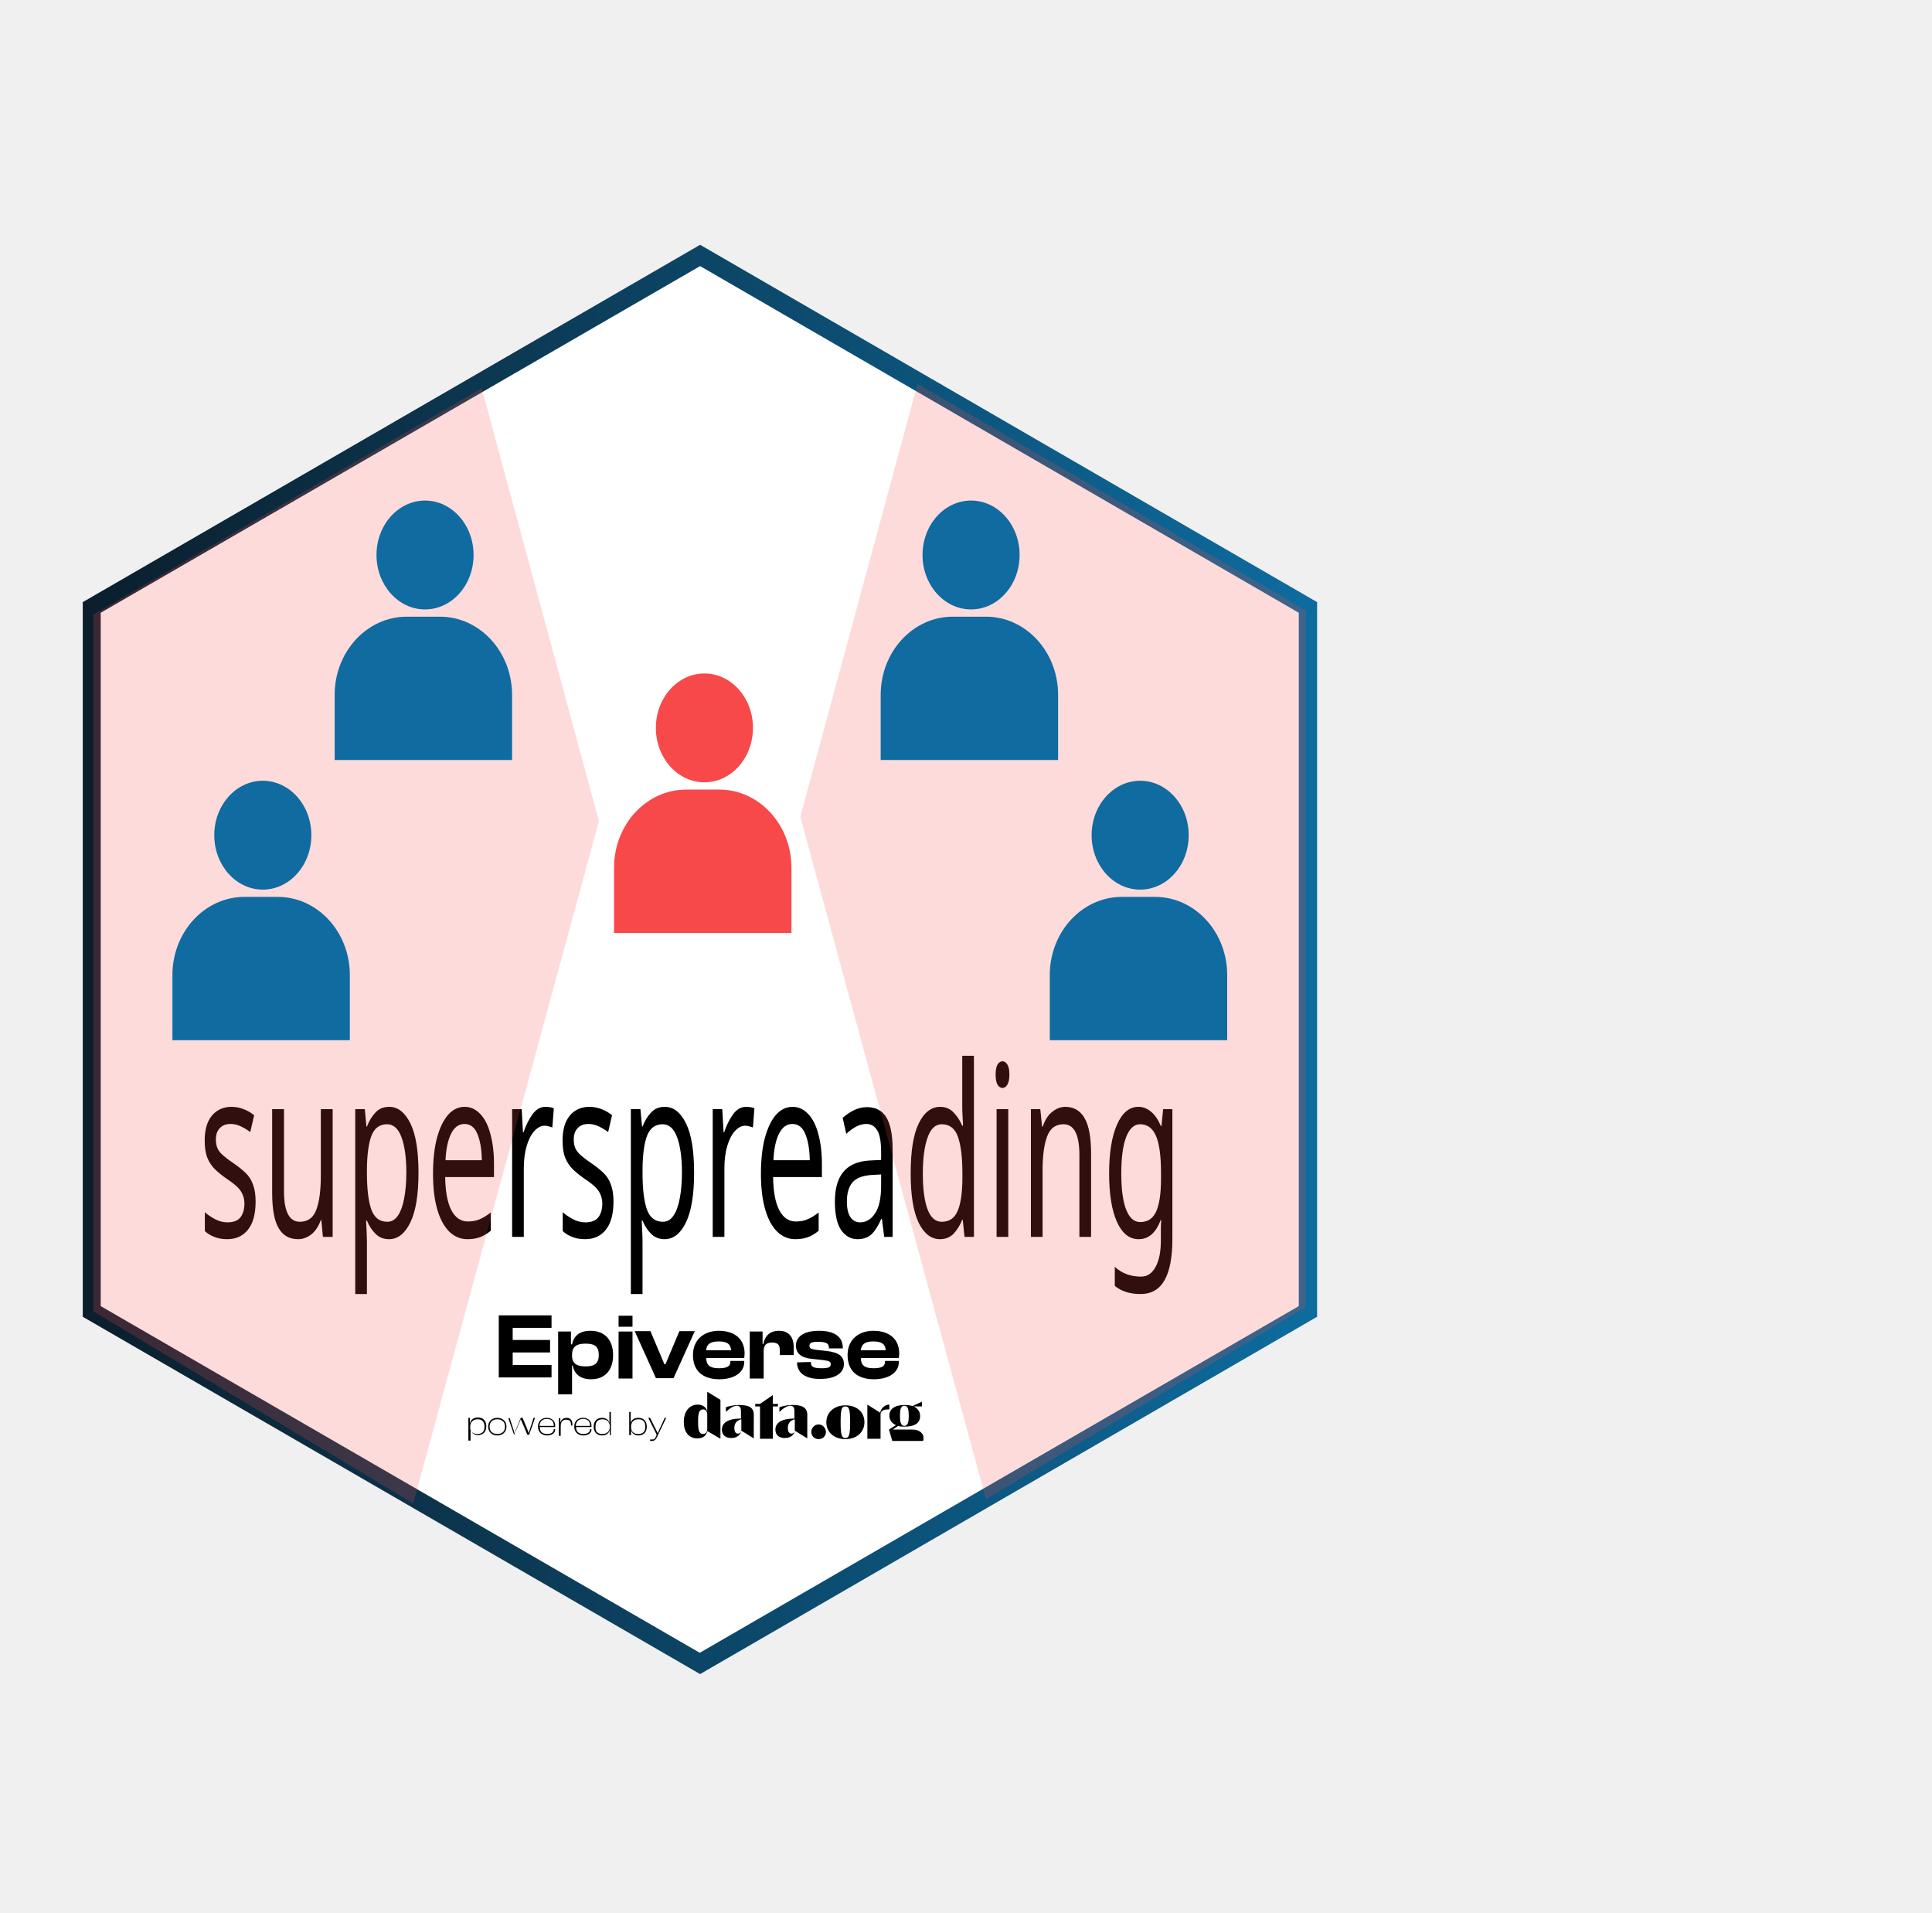
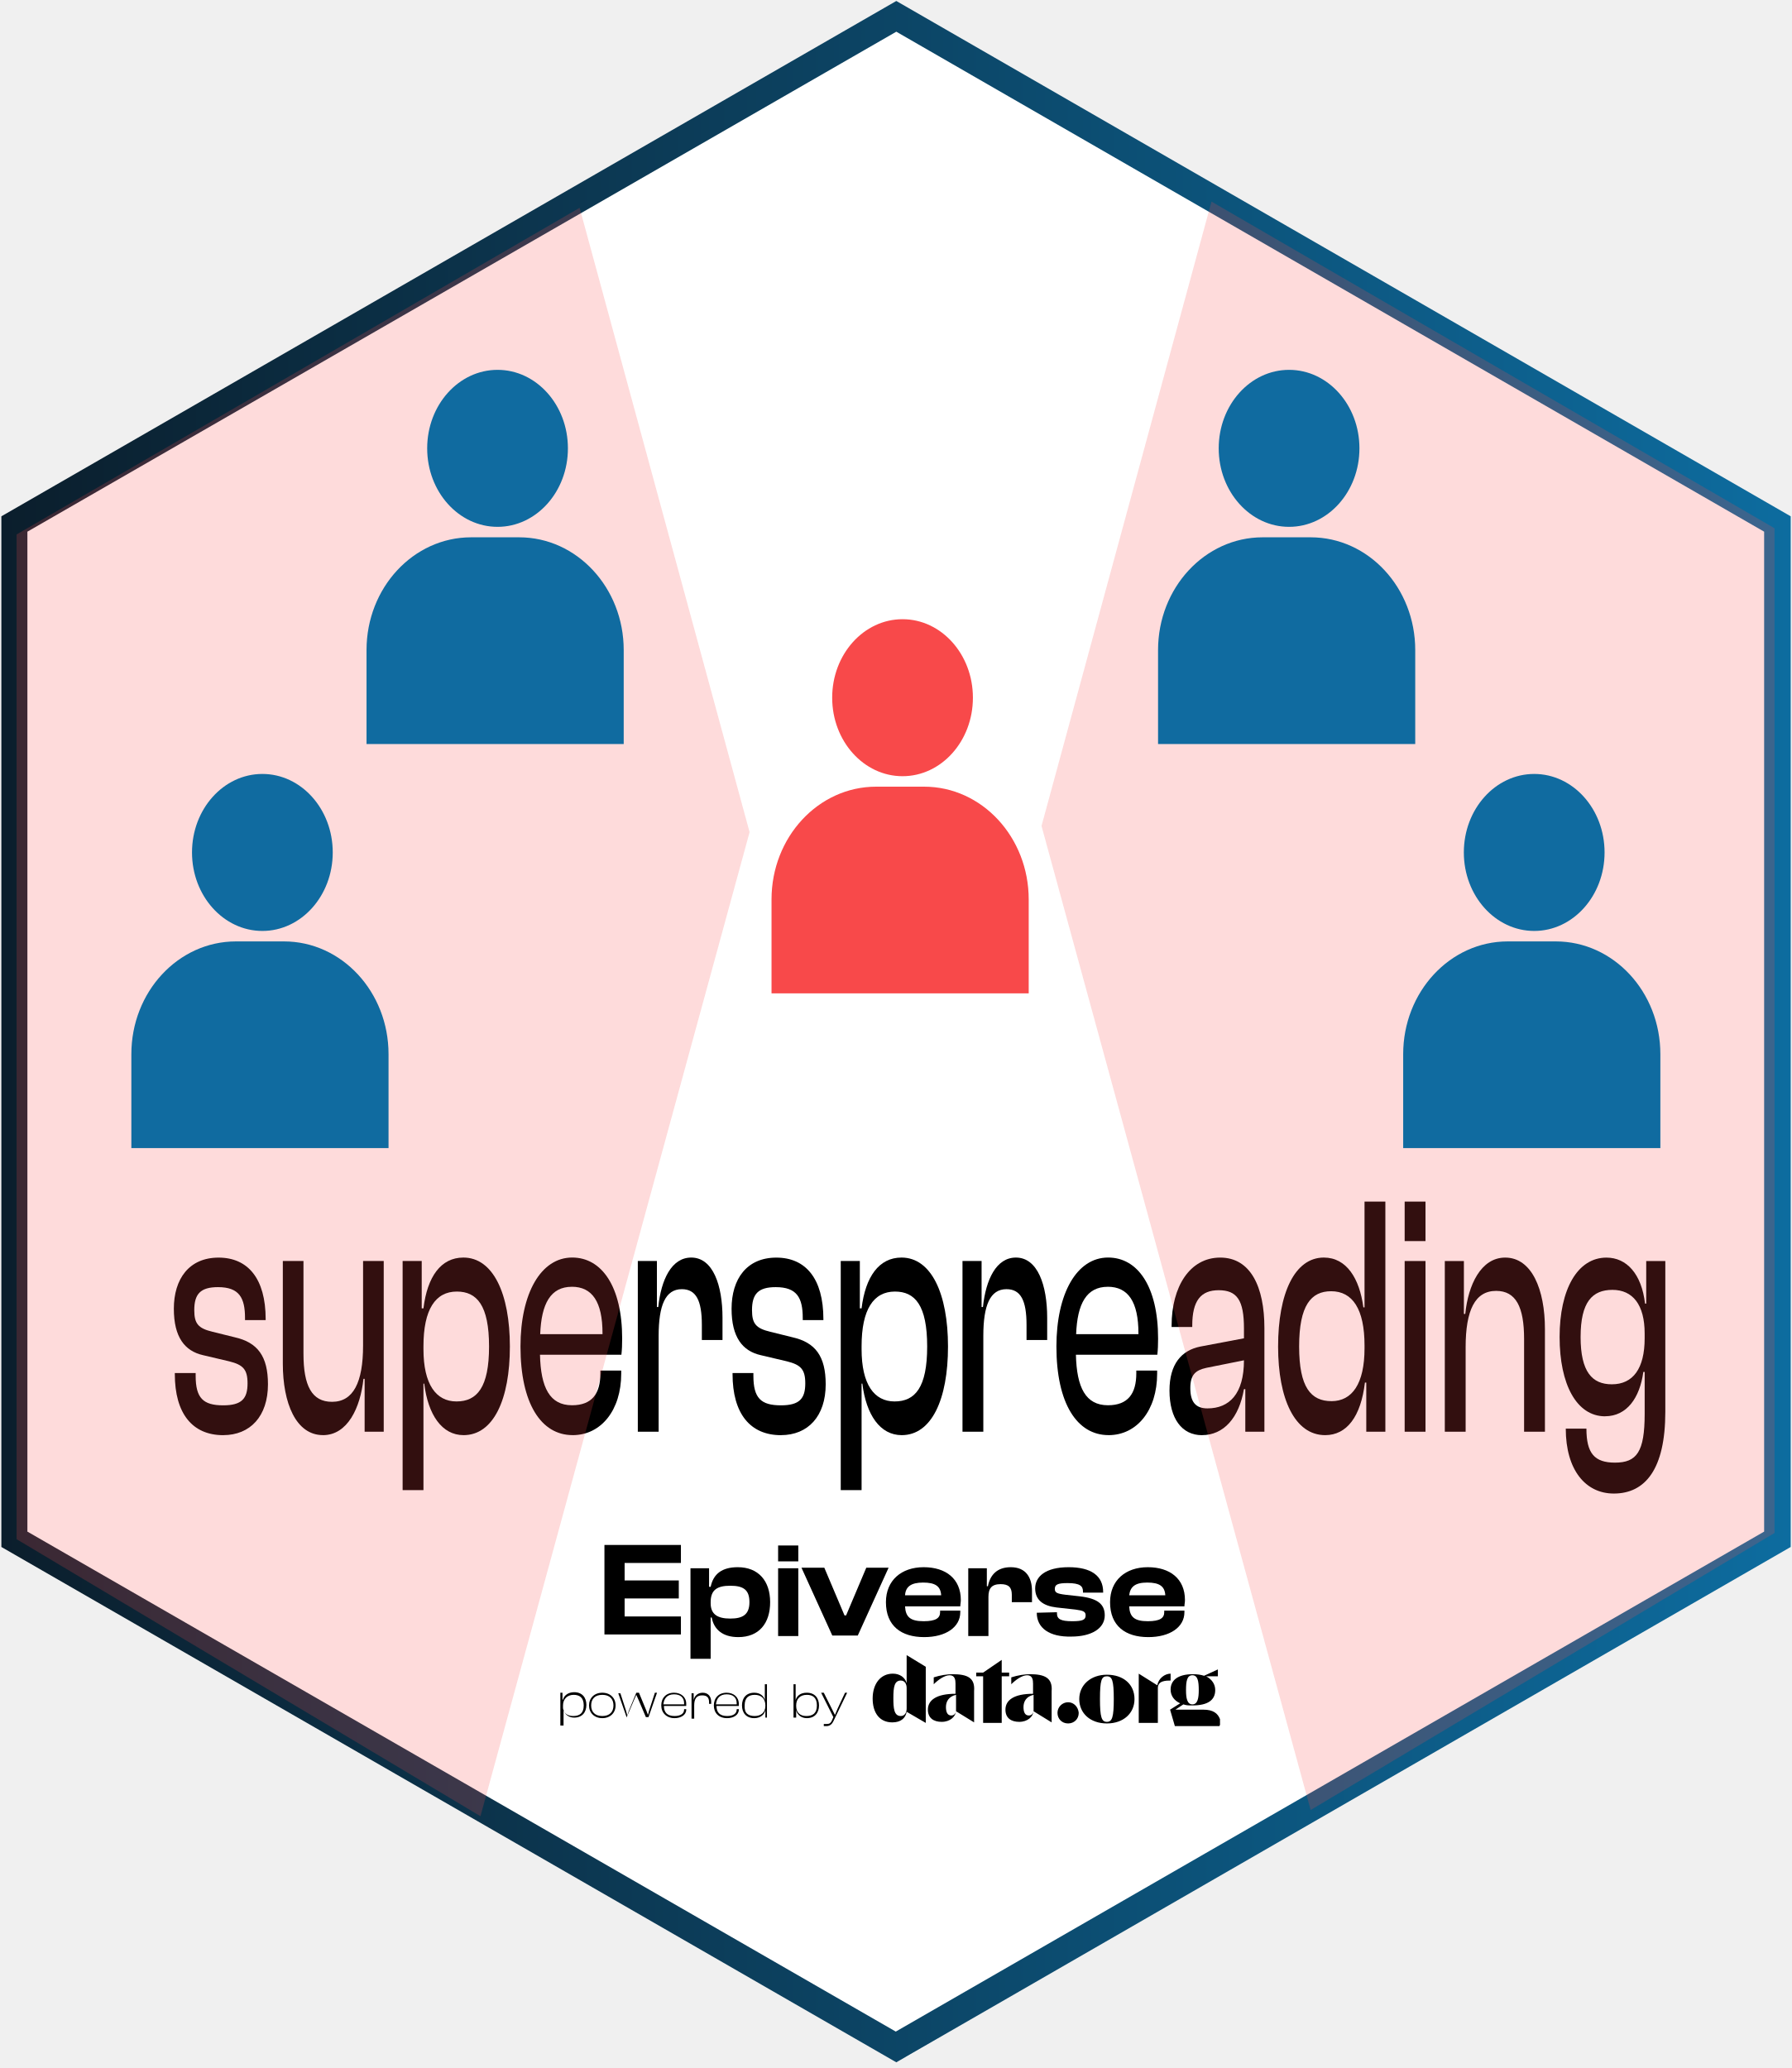
- <svg xmlns="http://www.w3.org/2000/svg" width="139.145mm" height="137.727mm" viewBox="0 0 139.145 137.727" version="1.1" id="svg40680">
+ <svg xmlns="http://www.w3.org/2000/svg" width="2521" height="2911" viewBox="0 0 667.015 770.202" version="1.1" id="svg40680">
  <defs id="defs40677">
    <linearGradient id="SVGID_1_" gradientUnits="userSpaceOnUse" x1="133.059" y1="392.074" x2="470.048" y2="392.074" gradientTransform="matrix(0.4130172,0,0,0.3538713,-54.97259,-69.88958)">
      <stop offset="0" style="stop-color:#0B1E2C" id="stop7324" />
      <stop offset="1" style="stop-color:#0D6C9F" id="stop7326" />
    </linearGradient>
    <linearGradient id="SVGID_1_-0" gradientUnits="userSpaceOnUse" x1="133.059" y1="392.074" x2="470.048" y2="392.074" gradientTransform="matrix(0.2638765,0,0,0.2644474,-29.16218,-34.60141)">
      <stop offset="0" style="stop-color:#0B1E2C" id="stop7324-3" />
      <stop offset="1" style="stop-color:#0D6C9F" id="stop7326-9" />
    </linearGradient>
  </defs>
-   <path style="fill:#ffffff;fill-opacity:1;stroke:none;stroke-width:2.223" id="path2172-9" d="M 94.56,94.492 50.917,120.293 7.009,94.957 6.743,43.82 50.386,18.019 94.295,43.355 Z" />
-   <path style="fill:#ffffff;fill-opacity:1;stroke-width:1.762" id="path2634-9" d="M 94.016,94.727 50.045,119.769 6.45,94.074 6.825,43.336 50.797,18.294 94.392,43.989 Z" />
-   <path style="fill:#ffffff;fill-opacity:1;stroke-width:1.239" d="M 50.578,18.56 94.351,44.16 93.998,94.121 50.401,119.514 6.452,94.328 6.628,43.747 Z" id="path10764" />
-   <rect x="12.873" y="73.505" class="st1" width="75.046" height="17.586" id="rect7320" style="fill:none;stroke-width:0.264" />
-   <text class="st2 st3" id="text7322" style="font-style:normal;font-variant:normal;font-weight:500;font-stretch:normal;font-size:12.821px;font-family:'Clash Display';-inkscape-font-specification:'Clash Display, Medium';font-variant-ligatures:normal;font-variant-caps:normal;font-variant-numeric:normal;font-variant-east-asian:normal;stroke-width:0.144" x="19.061" y="66.585" transform="scale(0.7476045,1.337606)">
-     <tspan style="font-style:normal;font-variant:normal;font-weight:500;font-stretch:normal;font-size:12.821px;font-family:'Clash Display';-inkscape-font-specification:'Clash Display, Medium';font-variant-ligatures:normal;font-variant-caps:normal;font-variant-numeric:normal;font-variant-east-asian:normal;stroke-width:0.144" id="tspan1944">superspreading</tspan>
-   </text>
-   <path class="st4" d="M 50.423,19.161 93.54,44.125 V 94.052 L 50.397,119.016 7.253,94.052 V 44.125 L 50.423,19.161 m 0,-1.534 -44.463,25.731 v 51.461 L 50.423,120.55 94.86,94.819 v -51.461 z" id="path7329" style="fill:url(#SVGID_1_-0);stroke-width:0.264" />
-   <g id="g7369" transform="matrix(0.2638765,0,0,0.2644473,-29.7037,-37.135)">
-     <path d="m 248.7,515.7 v -17.1 h 14.4 v 3.4 h -10.6 v 3.3 h 10.2 v 3.4 h -10.2 v 3.4 h 10.6 v 3.4 h -14.4 z" id="path7353" />
-     <path d="M 264.9,520.1 V 503 h 3.5 v 3.5 h 0.3 c 0.5,-2.4 2.1,-3.7 5.1,-3.7 3.9,0 6.1,2.6 6.1,6.6 0,4 -2.1,6.6 -6,6.6 -3,0 -4.6,-1.5 -5,-3.7 h -0.2 v 7.8 z m 7.5,-7.6 c 2.4,0 3.6,-0.8 3.6,-3.1 0,-2.3 -1.1,-3.1 -3.6,-3.1 -2.5,0 -3.7,0.8 -3.7,3.1 v 0.2 c 0,2.1 1.3,2.9 3.7,2.9 z" id="path7355" />
-     <path d="m 281.4,501.7 v -3 h 3.8 v 3 z m 0,14 V 503 h 3.8 v 12.8 h -3.8 z" id="path7357" />
-     <path d="m 291.6,515.7 -5.8,-12.8 h 4.3 l 3.8,9 h 0.3 l 3.8,-9 h 4.2 l -5.8,12.8 z" id="path7359" />
-     <path d="m 301.7,509.4 c 0,-4.1 2.9,-6.6 7.1,-6.6 4.2,0 7,2.2 7,6.2 0,0.5 -0.1,0.8 -0.1,1.2 h -10.4 c 0.1,2 1,2.8 3.5,2.8 2.3,0 3.1,-0.6 3.1,-1.7 V 511 h 3.8 v 0.3 c 0,2.8 -2.7,4.7 -6.8,4.7 -4.3,0 -7.2,-2.1 -7.2,-6.6 z m 3.6,-1.3 h 6.8 c -0.1,-1.7 -1.1,-2.4 -3.4,-2.4 -2.3,0 -3.3,0.8 -3.4,2.4 z" id="path7361" />
-     <path d="M 317.2,515.7 V 503 h 3.5 v 3.4 h 0.2 c 0.4,-2.1 1.7,-3.6 4.3,-3.6 2.9,0 4,2 4,4.5 v 2.1 h -3.8 V 508 c 0,-1.4 -0.6,-2 -2.1,-2 -1.7,0 -2.3,0.8 -2.3,2.4 v 7.4 h -3.8 z" id="path7363" />
-     <path d="m 330.1,511.4 v 0 l 3.8,-0.1 v 0.2 c 0,1.1 0.7,1.5 2.9,1.5 2,0 2.5,-0.3 2.5,-1.1 0,-0.7 -0.4,-0.9 -1.9,-1.1 l -3.6,-0.4 c -2.5,-0.3 -4,-1.4 -4,-3.6 0,-2.2 1.9,-4 6.3,-4 4.2,0 6.5,1.6 6.5,4.7 v 0.1 h -3.8 v -0.2 c 0,-1 -0.5,-1.6 -2.9,-1.6 -1.9,0 -2.4,0.3 -2.4,1.1 0,0.7 0.4,0.9 2,1.1 l 2.7,0.3 c 3.4,0.4 4.7,1.5 4.7,3.6 0,2.4 -2.4,4 -6.3,4 -4.1,0.1 -6.5,-1.6 -6.5,-4.5 z" id="path7365" />
-     <path d="m 343.9,509.4 c 0,-4.1 2.9,-6.6 7.1,-6.6 4.2,0 7,2.2 7,6.2 0,0.5 -0.1,0.8 -0.1,1.2 h -10.4 c 0.1,2 1,2.8 3.5,2.8 2.3,0 3.1,-0.6 3.1,-1.7 V 511 h 3.8 v 0.3 c 0,2.8 -2.7,4.7 -6.8,4.7 -4.3,0 -7.2,-2.1 -7.2,-6.6 z m 3.6,-1.3 h 6.8 c -0.1,-1.7 -1.1,-2.4 -3.4,-2.4 -2.3,0 -3.2,0.8 -3.4,2.4 z" id="path7367" />
-   </g>
-   <g id="g7393" transform="matrix(0.2638765,0,0,0.2644473,-29.7037,-37.135)">
-     <path class="st12" d="m 336,528.3 c -1.1,0 -2,0.9 -2,2 0,1.1 0.8,2 2,2 1.1,0 2,-0.8 2,-2 -0.1,-1.1 -0.9,-2 -2,-2 m 7.3,-5.2 c -3,0 -5.2,1.9 -5.2,4.6 0,2.7 2.1,4.6 5.2,4.6 3.1,0 5.2,-1.9 5.2,-4.6 0,-2.8 -2.1,-4.6 -5.2,-4.6 m 0,8.9 c -1,0 -1.3,-0.9 -1.3,-4.3 0,-3.6 0.3,-4.3 1.3,-4.3 1,0 1.3,0.8 1.3,4.3 0,3.4 -0.3,4.3 -1.3,4.3 m 12,-9.1 c -1.1,0 -2.3,0.9 -2.5,2.2 l -3.5,-2.2 v 9.3 h 3.6 v -6.6 c 0,-1.4 1.6,-1.4 2.4,-1.4 z m 6.2,6.8 h -5.3 l 1.5,-1 c 0.6,0.2 0.9,0.2 1.7,0.2 2.9,0 4.3,-1 4.3,-2.9 0,-1.1 -0.6,-2 -1.7,-2.6 h 2.2 v -1.3 l -2.6,1.2 c -0.6,-0.2 -1.3,-0.3 -2.1,-0.3 -2.9,0 -4.2,1.2 -4.2,2.9 0,1.2 0.7,2.1 1.8,2.6 l -1.9,1.2 0.9,3.1 h 8.4 c 0,-0.1 0,-0.1 0.1,-0.2 v -1.1 c -0.4,-1.1 -1.3,-1.8 -3.1,-1.8 m -2.1,-6.5 c 1,0 1.2,1.1 1.2,2.8 0,1.5 -0.2,2.7 -1.2,2.7 -1,0 -1.2,-1.2 -1.2,-2.7 0,-1.7 0.2,-2.8 1.2,-2.8 M 314.2,523 c -0.9,0 -2.3,0.2 -3.5,0.6 v 1.3 c 0.8,-0.8 2,-1.7 3,-1.7 1,0 1.1,0.9 1.1,1.6 v 1.9 c -3.6,0 -5.2,1.2 -5.2,3 0,1.6 1.1,2.3 2.6,2.3 1.6,0 2.6,-1 2.7,-2 l 3.4,2.1 v -5.9 c 0.2,-2.5 -1.2,-3.2 -4.1,-3.2 m 0.7,6.9 c 0,0.4 -0.3,0.9 -0.9,0.9 -0.7,0 -1,-0.6 -1,-1.6 0,-1 0.5,-2 1.9,-2.3 z m 10,-7.2 h -1.4 v -2.4 l -3.5,2.4 h -1.3 v 0.7 h 1.3 v 8.8 h 3.5 v -8.8 h 1.4 z m -19.3,-3.3 v 5.3 c -0.3,-1.1 -1.3,-1.8 -2.6,-1.8 -2.3,0 -3.8,1.9 -3.8,4.7 0,2.7 1.3,4.5 3.7,4.5 1.6,0 2.5,-0.8 2.7,-2 l 3.6,2.1 v -10.6 z m 0,10.1 c 0,0.8 -0.4,1.4 -1.1,1.4 -1.3,0 -1.4,-1.5 -1.4,-3.4 0,-2.1 0.2,-3.3 1.4,-3.3 0.7,0 1.1,0.6 1.1,1.4 z m 23.2,-6.5 c -0.9,0 -2.3,0.2 -3.5,0.6 v 1.3 c 0.8,-0.8 2,-1.7 3,-1.7 1,0 1.1,0.9 1.1,1.6 v 1.9 c -3.6,0 -5.2,1.2 -5.2,3 0,1.6 1.1,2.3 2.6,2.3 1.6,0 2.6,-1 2.7,-2 l 3.4,2.1 v -5.9 c 0.2,-2.5 -1.3,-3.2 -4.1,-3.2 m 0.7,6.9 c 0,0.4 -0.3,0.9 -0.9,0.9 -0.7,0 -1,-0.6 -1,-1.6 0,-1 0.5,-2 1.9,-2.3 z" id="path7371" style="clip-rule:evenodd;fill-rule:evenodd" />
-     <g id="g7391">
-       <path d="m 240.4,532.8 v -6.3 h 0.4 v 1.3 h 0.1 c 0.2,-0.8 1,-1.4 2.1,-1.4 1.5,0 2.3,1 2.3,2.4 0,1.4 -0.8,2.4 -2.3,2.4 -1,0 -1.8,-0.6 -2,-1.5 v 3 h -0.6 z m 2.4,-1.9 c 1.2,0 2,-0.5 2,-2 0,-1.5 -0.8,-2 -1.9,-2 -1.2,0 -2,0.8 -2,2 v 0.1 c -0.1,1.2 0.7,1.9 1.9,1.9 z" id="path7373" />
-       <path d="m 245.8,528.9 c 0,-1.4 1,-2.4 2.5,-2.4 1.5,0 2.5,1 2.5,2.4 0,1.4 -1,2.4 -2.5,2.4 -1.5,0 -2.5,-1 -2.5,-2.4 z m 4.6,0 c 0,-1.2 -0.7,-2 -2.1,-2 -1.4,0 -2.1,0.8 -2.1,2 0,1.2 0.7,2 2.1,2 1.4,0 2.1,-0.8 2.1,-2 z" id="path7375" />
-       <path d="m 252.9,531.2 -1.6,-4.6 h 0.4 l 1.1,3.4 0.2,0.8 v 0 l 0.3,-0.9 1.4,-3.4 h 0.5 l 1.4,3.4 0.3,0.8 v 0 l 0.2,-0.8 1.1,-3.4 h 0.4 l -1.6,4.6 h -0.5 l -1.4,-3.3 -0.4,-0.9 v 0 l -0.4,0.9 -1.4,3.3 v 0 z" id="path7377" />
-       <path d="m 259.4,528.9 c 0,-1.4 0.9,-2.4 2.4,-2.4 1.3,0 2.3,0.8 2.3,2.1 0,0.2 0,0.3 0,0.4 h -4.2 c 0,1.2 0.6,1.9 2,1.9 1.2,0 1.8,-0.5 1.8,-1.2 v -0.1 h 0.4 v 0.1 c 0,1 -1,1.6 -2.2,1.6 -1.5,0 -2.5,-1 -2.5,-2.4 z m 0.4,-0.2 h 3.9 c 0,-0.1 0,-0.1 0,-0.2 0,-1.1 -0.7,-1.7 -1.9,-1.7 -1.3,0 -1.9,0.8 -2,1.9 z" id="path7379" />
-       <path d="m 265.1,531.2 v -4.6 h 0.4 v 1.3 0 c 0.1,-0.7 0.7,-1.4 1.7,-1.4 1.1,0 1.6,0.8 1.6,1.7 v 0.4 h -0.4 v -0.3 c 0,-0.9 -0.4,-1.3 -1.3,-1.3 -1.1,0 -1.5,0.7 -1.5,1.9 v 2.5 h -0.5 z" id="path7381" />
-       <path d="m 269.3,528.9 c 0,-1.4 0.9,-2.4 2.4,-2.4 1.3,0 2.3,0.8 2.3,2.1 0,0.2 0,0.3 0,0.4 h -4.2 c 0,1.2 0.6,1.9 2,1.9 1.2,0 1.8,-0.5 1.8,-1.2 v -0.1 h 0.4 v 0.1 c 0,1 -1,1.6 -2.2,1.6 -1.6,0 -2.5,-1 -2.5,-2.4 z m 0.4,-0.2 h 3.9 c 0,-0.1 0,-0.1 0,-0.2 0,-1.1 -0.7,-1.7 -1.9,-1.7 -1.3,0 -1.9,0.8 -2,1.9 z" id="path7383" />
-       <path d="m 274.6,528.9 c 0,-1.4 0.8,-2.4 2.3,-2.4 1.1,0 1.8,0.6 2,1.4 v 0 -3 h 0.4 v 6.3 H 279 v -1.4 0 c -0.2,0.9 -1,1.5 -2.1,1.5 -1.5,0 -2.3,-1 -2.3,-2.4 z m 2.4,2 c 1.2,0 2,-0.7 2,-1.9 v -0.1 c 0,-1.3 -0.8,-2 -2,-2 -1.1,0 -1.9,0.5 -1.9,2 -0.1,1.5 0.7,2 1.9,2 z" id="path7385" />
-       <path d="m 284.3,531.2 v -6.3 h 0.4 v 3 0 c 0.2,-0.8 0.9,-1.4 2.1,-1.4 1.5,0 2.3,1 2.3,2.4 0,1.4 -0.8,2.4 -2.3,2.4 -1,0 -1.8,-0.6 -2,-1.5 v 0 1.4 z m 2.4,-0.3 c 1.2,0 2,-0.5 2,-2 0,-1.5 -0.8,-2 -1.9,-2 -1.3,0 -2,0.8 -2,2 v 0.1 c 0,1.2 0.7,1.9 1.9,1.9 z" id="path7387" />
-       <path d="m 290,532.8 v -0.4 h 0.6 c 0.5,0 0.7,-0.2 0.9,-0.6 l 0.3,-0.7 -2.3,-4.6 h 0.5 l 1.5,3 0.6,1.2 v 0 l 0.5,-1.2 1.4,-3 h 0.4 l -2.6,5.4 c -0.3,0.6 -0.7,0.9 -1.3,0.9 z" id="path7389" />
+   <g id="g681" transform="matrix(7.495082,0,0,7.459161,-44.16121,-131.1199)">
+     <path style="fill:#ffffff;fill-opacity:1;stroke:none;stroke-width:2.223" id="path2172-9" d="M 94.56,94.492 50.917,120.293 7.009,94.957 6.743,43.82 50.386,18.019 94.295,43.355 Z" />
+     <path style="fill:#ffffff;fill-opacity:1;stroke-width:1.762" id="path2634-9" d="M 94.016,94.727 50.045,119.769 6.45,94.074 6.825,43.336 50.797,18.294 94.392,43.989 Z" />
+     <path style="fill:#ffffff;fill-opacity:1;stroke-width:1.239" d="M 50.578,18.56 94.351,44.16 93.998,94.121 50.401,119.514 6.452,94.328 6.628,43.747 Z" id="path10764" />
+     <rect x="12.873" y="73.505" class="st1" width="75.046" height="17.586" id="rect7320" style="fill:none;stroke-width:0.264" />
+     <g aria-label="superspreading" transform="scale(0.7476045,1.337606)" id="text7322" style="font-weight:500;font-size:12.821px;font-family:'Clash Display';-inkscape-font-specification:'Clash Display, Medium';stroke-width:0.144" class="st2 st3">
+       <path d="m 22.715,66.713 c 1.795,0 2.974,-0.705 2.974,-1.897 0,-1.051 -0.692,-1.564 -2.205,-1.756 l -1.474,-0.205 c -0.962,-0.128 -1.218,-0.308 -1.218,-0.808 0,-0.603 0.41,-0.859 1.577,-0.859 1.41,0 1.795,0.397 1.795,1.154 v 0.077 h 1.372 v -0.038 c 0,-1.513 -1.18,-2.295 -3.128,-2.295 -1.962,0 -2.974,0.795 -2.974,1.91 0,1.064 0.731,1.577 1.936,1.731 l 1.744,0.231 c 0.91,0.128 1.218,0.295 1.218,0.821 0,0.564 -0.372,0.821 -1.615,0.821 -1.333,0 -1.833,-0.269 -1.833,-1.103 v -0.103 h -1.385 v 0.038 c 0,1.474 1.167,2.282 3.218,2.282 z" id="path457" />
+       <path d="m 29.344,66.713 c 1.641,0 2.487,-1.026 2.692,-2.103 h 0.077 v 1.974 h 1.269 v -6.372 h -1.372 v 3.154 c 0,1.385 -0.654,2.103 -2.064,2.103 -1.346,0 -1.897,-0.603 -1.897,-1.795 v -3.462 h -1.372 v 3.833 c 0,1.474 0.872,2.667 2.667,2.667 z" id="path459" />
+       <path d="m 36.023,68.764 v -3.974 h 0.051 c 0.256,1.167 1.18,1.923 2.615,1.923 1.987,0 3.077,-1.333 3.077,-3.308 0,-1.974 -1.115,-3.321 -3.09,-3.321 -1.5,0 -2.398,0.718 -2.654,1.897 h -0.115 v -1.769 h -1.269 v 8.552 z m 0,-5.257 v -0.115 c 0,-1.372 0.795,-2.039 2.218,-2.039 1.333,0 2.141,0.513 2.141,2.051 0,1.526 -0.795,2.051 -2.167,2.051 -1.359,0 -2.192,-0.641 -2.192,-1.949 z" id="path461" />
+       <path d="m 45.934,66.713 c 1.897,0 3.231,-0.936 3.231,-2.295 V 64.302 h -1.385 v 0.103 c 0,0.756 -0.551,1.192 -1.885,1.192 -1.474,0 -2.077,-0.654 -2.128,-1.885 h 5.41 c 0.038,-0.192 0.051,-0.372 0.051,-0.603 0,-1.936 -1.346,-3.026 -3.321,-3.026 -2.077,0 -3.436,1.333 -3.436,3.321 0,2.128 1.372,3.308 3.462,3.308 z m -0.051,-5.539 c 1.359,0 2.039,0.564 2.039,1.744 v 0.026 h -4.141 c 0.077,-1.141 0.692,-1.769 2.103,-1.769 z" id="path463" />
+       <path d="m 51.652,66.585 v -3.577 c 0,-1.141 0.449,-1.744 1.539,-1.744 0.949,0 1.333,0.423 1.333,1.333 v 0.564 h 1.372 v -0.833 c 0,-1.205 -0.628,-2.244 -2.077,-2.244 -1.308,0 -2,0.821 -2.192,1.846 h -0.09 v -1.718 h -1.269 v 6.372 z" id="path465" />
+       <path d="m 59.78,66.713 c 1.795,0 2.974,-0.705 2.974,-1.897 0,-1.051 -0.692,-1.564 -2.205,-1.756 l -1.474,-0.205 c -0.962,-0.128 -1.218,-0.308 -1.218,-0.808 0,-0.603 0.41,-0.859 1.577,-0.859 1.41,0 1.795,0.397 1.795,1.154 v 0.077 h 1.372 v -0.038 c 0,-1.513 -1.18,-2.295 -3.128,-2.295 -1.962,0 -2.974,0.795 -2.974,1.91 0,1.064 0.731,1.577 1.936,1.731 l 1.744,0.231 c 0.91,0.128 1.218,0.295 1.218,0.821 0,0.564 -0.372,0.821 -1.615,0.821 -1.333,0 -1.833,-0.269 -1.833,-1.103 v -0.103 h -1.385 v 0.038 c 0,1.474 1.167,2.282 3.218,2.282 z" id="path467" />
+       <path d="m 65.139,68.764 v -3.974 h 0.051 c 0.256,1.167 1.18,1.923 2.615,1.923 1.987,0 3.077,-1.333 3.077,-3.308 0,-1.974 -1.115,-3.321 -3.09,-3.321 -1.5,0 -2.398,0.718 -2.654,1.897 h -0.115 v -1.769 h -1.269 v 8.552 z m 0,-5.257 v -0.115 c 0,-1.372 0.795,-2.039 2.218,-2.039 1.333,0 2.141,0.513 2.141,2.051 0,1.526 -0.795,2.051 -2.167,2.051 -1.359,0 -2.192,-0.641 -2.192,-1.949 z" id="path469" />
+       <path d="m 73.229,66.585 v -3.577 c 0,-1.141 0.449,-1.744 1.539,-1.744 0.949,0 1.333,0.423 1.333,1.333 v 0.564 h 1.372 v -0.833 c 0,-1.205 -0.628,-2.244 -2.077,-2.244 -1.308,0 -2,0.821 -2.192,1.846 h -0.09 v -1.718 h -1.269 v 6.372 z" id="path471" />
+       <path d="m 81.55,66.713 c 1.897,0 3.231,-0.936 3.231,-2.295 V 64.302 h -1.385 v 0.103 c 0,0.756 -0.551,1.192 -1.885,1.192 -1.474,0 -2.077,-0.654 -2.128,-1.885 h 5.41 c 0.038,-0.192 0.051,-0.372 0.051,-0.603 0,-1.936 -1.346,-3.026 -3.321,-3.026 -2.077,0 -3.436,1.333 -3.436,3.321 0,2.128 1.372,3.308 3.462,3.308 z m -0.051,-5.539 c 1.359,0 2.039,0.564 2.039,1.744 v 0.026 h -4.141 c 0.077,-1.141 0.692,-1.769 2.103,-1.769 z" id="path473" />
+       <path d="m 87.755,66.713 c 1.449,0 2.462,-0.641 2.795,-1.718 h 0.09 v 1.59 h 1.269 v -3.872 c 0,-1.526 -0.91,-2.628 -2.936,-2.628 -2.026,0 -3.231,1.09 -3.231,2.539 v 0.051 h 1.372 v -0.051 c 0,-0.936 0.577,-1.321 1.756,-1.321 1.218,0 1.68,0.372 1.68,1.423 v 0.372 l -2.898,0.308 c -1.256,0.141 -2.051,0.654 -2.051,1.641 0,1.051 0.833,1.667 2.154,1.667 z m -0.769,-1.756 c 0,-0.5 0.346,-0.667 1.064,-0.756 l 2.5,-0.282 c 0,1.256 -0.974,1.795 -2.423,1.795 -0.795,0 -1.141,-0.244 -1.141,-0.756 z" id="path475" />
+       <path d="m 95.948,66.713 c 1.436,0 2.372,-0.692 2.641,-1.962 h 0.09 v 1.833 h 1.269 v -8.59 h -1.385 v 3.949 h -0.077 c -0.256,-1.077 -1.115,-1.859 -2.628,-1.859 -1.936,0 -3.039,1.333 -3.039,3.321 0,1.962 1.115,3.308 3.128,3.308 z M 94.217,63.405 c 0,-1.539 0.795,-2.064 2.128,-2.064 1.423,0 2.218,0.667 2.218,2.026 v 0.103 c 0,1.333 -0.833,1.974 -2.192,1.974 -1.372,0 -2.154,-0.513 -2.154,-2.039 z" id="path477" />
+       <path d="m 102.615,59.469 v -1.474 h -1.385 v 1.474 z m 0,7.116 v -6.372 h -1.385 v 6.372 z" id="path479" />
+       <path d="m 105.282,66.585 v -3.154 c 0,-1.385 0.628,-2.103 2.026,-2.103 1.321,0 1.859,0.603 1.859,1.795 v 3.462 h 1.385 v -3.833 c 0,-1.474 -0.872,-2.667 -2.641,-2.667 -1.615,0 -2.462,1.026 -2.654,2.103 h -0.09 v -1.974 h -1.269 v 6.372 z" id="path481" />
+       <path d="m 114.551,66.008 c 1.449,0 2.308,-0.692 2.539,-1.654 h 0.09 v 1.564 c 0,1.423 -0.526,1.821 -1.974,1.821 -1.359,0 -1.897,-0.346 -1.897,-1.269 h -1.372 c 0,1.539 1.308,2.423 3.192,2.423 2.09,0 3.423,-0.91 3.423,-3.051 v -5.628 h -1.269 v 1.59 h -0.077 c -0.231,-1.115 -1.231,-1.718 -2.564,-1.718 -1.936,0 -3.115,1.192 -3.115,2.962 0,1.769 1.128,2.962 3.026,2.962 z m -1.628,-2.962 c 0,-1.308 0.782,-1.756 2.115,-1.756 1.346,0 2.141,0.551 2.141,1.628 v 0.179 c 0,1.128 -0.769,1.718 -2.18,1.718 -1.308,0 -2.077,-0.462 -2.077,-1.769 z" id="path483" />
    </g>
-   </g>
-   <g id="g6338" style="fill:#f8494a;fill-opacity:1" transform="matrix(0.4363498,0,0,0.4729072,40.24559,21.71299)">
-     <ellipse style="fill:#f8494a;fill-opacity:1;stroke-width:1.999" id="path4624" cx="24.035" cy="64.922" rx="8.012" ry="8.288" />
-     <path style="fill:#f8494a;fill-opacity:1;stroke-width:1.793" id="rect4708" width="29.284" height="21.825" x="9.117" y="74.315" d="m 21.023,74.315 h 5.471 a 11.906,11.906 45 0 1 11.906,11.906 v 9.918 H 9.117 v -9.918 a 11.906,11.906 135 0 1 11.906,-11.906 z" />
-   </g>
-   <g id="g6338-3" style="fill:#106ba0;fill-opacity:1" transform="matrix(0.6388995,0,0,0.7472981,-24.2599,47.1536)">
-     <path style="opacity:0.2;fill:#f8494a;fill-opacity:1;stroke-width:1.79" d="M 105.484,16.023 92.267,-25.692 48.484,-3.868 V 63.264 l 36.072,18.51 z" id="path9870-8" />
-     <path style="opacity:0.2;fill:#f8494a;fill-opacity:1;stroke-width:1.79" d="m 128.186,15.609 13.217,-41.716 43.783,21.825 v 67.132 l -36.072,18.51 z" id="path9870" />
-     <g id="g9656" transform="matrix(0.6829709,0,0,0.6328227,69.46951,-50.70455)">
-       <ellipse style="fill:#106ba0;fill-opacity:1;stroke-width:1.999" id="path4624-7" cx="24.035" cy="64.922" rx="8.012" ry="8.288" />
-       <path style="fill:#106ba0;fill-opacity:1;stroke-width:1.793" id="rect4708-9" width="29.284" height="21.825" x="9.117" y="74.315" d="m 21.023,74.315 h 5.471 a 11.906,11.906 45 0 1 11.906,11.906 v 9.918 H 9.117 v -9.918 a 11.906,11.906 135 0 1 11.906,-11.906 z" />
+     <path class="st4" d="M 50.423,19.161 93.54,44.125 V 94.052 L 50.397,119.016 7.253,94.052 V 44.125 L 50.423,19.161 m 0,-1.534 -44.463,25.731 v 51.461 L 50.423,120.55 94.86,94.819 v -51.461 z" id="path7329" style="fill:url(#SVGID_1_-0);stroke-width:0.264" />
+     <g id="g7369" transform="matrix(0.2638765,0,0,0.2644473,-29.7037,-37.135)">
+       <path d="m 248.7,515.7 v -17.1 h 14.4 v 3.4 h -10.6 v 3.3 h 10.2 v 3.4 h -10.2 v 3.4 h 10.6 v 3.4 h -14.4 z" id="path7353" />
+       <path d="M 264.9,520.1 V 503 h 3.5 v 3.5 h 0.3 c 0.5,-2.4 2.1,-3.7 5.1,-3.7 3.9,0 6.1,2.6 6.1,6.6 0,4 -2.1,6.6 -6,6.6 -3,0 -4.6,-1.5 -5,-3.7 h -0.2 v 7.8 z m 7.5,-7.6 c 2.4,0 3.6,-0.8 3.6,-3.1 0,-2.3 -1.1,-3.1 -3.6,-3.1 -2.5,0 -3.7,0.8 -3.7,3.1 v 0.2 c 0,2.1 1.3,2.9 3.7,2.9 z" id="path7355" />
+       <path d="m 281.4,501.7 v -3 h 3.8 v 3 z m 0,14 V 503 h 3.8 v 12.8 h -3.8 z" id="path7357" />
+       <path d="m 291.6,515.7 -5.8,-12.8 h 4.3 l 3.8,9 h 0.3 l 3.8,-9 h 4.2 l -5.8,12.8 z" id="path7359" />
+       <path d="m 301.7,509.4 c 0,-4.1 2.9,-6.6 7.1,-6.6 4.2,0 7,2.2 7,6.2 0,0.5 -0.1,0.8 -0.1,1.2 h -10.4 c 0.1,2 1,2.8 3.5,2.8 2.3,0 3.1,-0.6 3.1,-1.7 V 511 h 3.8 v 0.3 c 0,2.8 -2.7,4.7 -6.8,4.7 -4.3,0 -7.2,-2.1 -7.2,-6.6 z m 3.6,-1.3 h 6.8 c -0.1,-1.7 -1.1,-2.4 -3.4,-2.4 -2.3,0 -3.3,0.8 -3.4,2.4 z" id="path7361" />
+       <path d="M 317.2,515.7 V 503 h 3.5 v 3.4 h 0.2 c 0.4,-2.1 1.7,-3.6 4.3,-3.6 2.9,0 4,2 4,4.5 v 2.1 h -3.8 V 508 c 0,-1.4 -0.6,-2 -2.1,-2 -1.7,0 -2.3,0.8 -2.3,2.4 v 7.4 h -3.8 z" id="path7363" />
+       <path d="m 330.1,511.4 v 0 l 3.8,-0.1 v 0.2 c 0,1.1 0.7,1.5 2.9,1.5 2,0 2.5,-0.3 2.5,-1.1 0,-0.7 -0.4,-0.9 -1.9,-1.1 l -3.6,-0.4 c -2.5,-0.3 -4,-1.4 -4,-3.6 0,-2.2 1.9,-4 6.3,-4 4.2,0 6.5,1.6 6.5,4.7 v 0.1 h -3.8 v -0.2 c 0,-1 -0.5,-1.6 -2.9,-1.6 -1.9,0 -2.4,0.3 -2.4,1.1 0,0.7 0.4,0.9 2,1.1 l 2.7,0.3 c 3.4,0.4 4.7,1.5 4.7,3.6 0,2.4 -2.4,4 -6.3,4 -4.1,0.1 -6.5,-1.6 -6.5,-4.5 z" id="path7365" />
+       <path d="m 343.9,509.4 c 0,-4.1 2.9,-6.6 7.1,-6.6 4.2,0 7,2.2 7,6.2 0,0.5 -0.1,0.8 -0.1,1.2 h -10.4 c 0.1,2 1,2.8 3.5,2.8 2.3,0 3.1,-0.6 3.1,-1.7 V 511 h 3.8 v 0.3 c 0,2.8 -2.7,4.7 -6.8,4.7 -4.3,0 -7.2,-2.1 -7.2,-6.6 z m 3.6,-1.3 h 6.8 c -0.1,-1.7 -1.1,-2.4 -3.4,-2.4 -2.3,0 -3.2,0.8 -3.4,2.4 z" id="path7367" />
    </g>
-     <g id="g9656-8" transform="matrix(0.6829709,0,0,0.6328227,51.18164,-23.70455)" style="fill:#106ba0;fill-opacity:1">
-       <ellipse style="fill:#106ba0;fill-opacity:1;stroke-width:1.999" id="path4624-7-7" cx="24.035" cy="64.922" rx="8.012" ry="8.288" />
-       <path style="fill:#106ba0;fill-opacity:1;stroke-width:1.793" id="rect4708-9-7" width="29.284" height="21.825" x="9.117" y="74.315" d="m 21.023,74.315 h 5.471 a 11.906,11.906 45 0 1 11.906,11.906 v 9.918 H 9.117 v -9.918 a 11.906,11.906 135 0 1 11.906,-11.906 z" />
+     <g id="g7393" transform="matrix(0.2638765,0,0,0.2644473,-29.7037,-37.135)">
+       <path class="st12" d="m 336,528.3 c -1.1,0 -2,0.9 -2,2 0,1.1 0.8,2 2,2 1.1,0 2,-0.8 2,-2 -0.1,-1.1 -0.9,-2 -2,-2 m 7.3,-5.2 c -3,0 -5.2,1.9 -5.2,4.6 0,2.7 2.1,4.6 5.2,4.6 3.1,0 5.2,-1.9 5.2,-4.6 0,-2.8 -2.1,-4.6 -5.2,-4.6 m 0,8.9 c -1,0 -1.3,-0.9 -1.3,-4.3 0,-3.6 0.3,-4.3 1.3,-4.3 1,0 1.3,0.8 1.3,4.3 0,3.4 -0.3,4.3 -1.3,4.3 m 12,-9.1 c -1.1,0 -2.3,0.9 -2.5,2.2 l -3.5,-2.2 v 9.3 h 3.6 v -6.6 c 0,-1.4 1.6,-1.4 2.4,-1.4 z m 6.2,6.8 h -5.3 l 1.5,-1 c 0.6,0.2 0.9,0.2 1.7,0.2 2.9,0 4.3,-1 4.3,-2.9 0,-1.1 -0.6,-2 -1.7,-2.6 h 2.2 v -1.3 l -2.6,1.2 c -0.6,-0.2 -1.3,-0.3 -2.1,-0.3 -2.9,0 -4.2,1.2 -4.2,2.9 0,1.2 0.7,2.1 1.8,2.6 l -1.9,1.2 0.9,3.1 h 8.4 c 0,-0.1 0,-0.1 0.1,-0.2 v -1.1 c -0.4,-1.1 -1.3,-1.8 -3.1,-1.8 m -2.1,-6.5 c 1,0 1.2,1.1 1.2,2.8 0,1.5 -0.2,2.7 -1.2,2.7 -1,0 -1.2,-1.2 -1.2,-2.7 0,-1.7 0.2,-2.8 1.2,-2.8 M 314.2,523 c -0.9,0 -2.3,0.2 -3.5,0.6 v 1.3 c 0.8,-0.8 2,-1.7 3,-1.7 1,0 1.1,0.9 1.1,1.6 v 1.9 c -3.6,0 -5.2,1.2 -5.2,3 0,1.6 1.1,2.3 2.6,2.3 1.6,0 2.6,-1 2.7,-2 l 3.4,2.1 v -5.9 c 0.2,-2.5 -1.2,-3.2 -4.1,-3.2 m 0.7,6.9 c 0,0.4 -0.3,0.9 -0.9,0.9 -0.7,0 -1,-0.6 -1,-1.6 0,-1 0.5,-2 1.9,-2.3 z m 10,-7.2 h -1.4 v -2.4 l -3.5,2.4 h -1.3 v 0.7 h 1.3 v 8.8 h 3.5 v -8.8 h 1.4 z m -19.3,-3.3 v 5.3 c -0.3,-1.1 -1.3,-1.8 -2.6,-1.8 -2.3,0 -3.8,1.9 -3.8,4.7 0,2.7 1.3,4.5 3.7,4.5 1.6,0 2.5,-0.8 2.7,-2 l 3.6,2.1 v -10.6 z m 0,10.1 c 0,0.8 -0.4,1.4 -1.1,1.4 -1.3,0 -1.4,-1.5 -1.4,-3.4 0,-2.1 0.2,-3.3 1.4,-3.3 0.7,0 1.1,0.6 1.1,1.4 z m 23.2,-6.5 c -0.9,0 -2.3,0.2 -3.5,0.6 v 1.3 c 0.8,-0.8 2,-1.7 3,-1.7 1,0 1.1,0.9 1.1,1.6 v 1.9 c -3.6,0 -5.2,1.2 -5.2,3 0,1.6 1.1,2.3 2.6,2.3 1.6,0 2.6,-1 2.7,-2 l 3.4,2.1 v -5.9 c 0.2,-2.5 -1.3,-3.2 -4.1,-3.2 m 0.7,6.9 c 0,0.4 -0.3,0.9 -0.9,0.9 -0.7,0 -1,-0.6 -1,-1.6 0,-1 0.5,-2 1.9,-2.3 z" id="path7371" style="clip-rule:evenodd;fill-rule:evenodd" />
+       <g id="g7391">
+         <path d="m 240.4,532.8 v -6.3 h 0.4 v 1.3 h 0.1 c 0.2,-0.8 1,-1.4 2.1,-1.4 1.5,0 2.3,1 2.3,2.4 0,1.4 -0.8,2.4 -2.3,2.4 -1,0 -1.8,-0.6 -2,-1.5 v 3 h -0.6 z m 2.4,-1.9 c 1.2,0 2,-0.5 2,-2 0,-1.5 -0.8,-2 -1.9,-2 -1.2,0 -2,0.8 -2,2 v 0.1 c -0.1,1.2 0.7,1.9 1.9,1.9 z" id="path7373" />
+         <path d="m 245.8,528.9 c 0,-1.4 1,-2.4 2.5,-2.4 1.5,0 2.5,1 2.5,2.4 0,1.4 -1,2.4 -2.5,2.4 -1.5,0 -2.5,-1 -2.5,-2.4 z m 4.6,0 c 0,-1.2 -0.7,-2 -2.1,-2 -1.4,0 -2.1,0.8 -2.1,2 0,1.2 0.7,2 2.1,2 1.4,0 2.1,-0.8 2.1,-2 z" id="path7375" />
+         <path d="m 252.9,531.2 -1.6,-4.6 h 0.4 l 1.1,3.4 0.2,0.8 v 0 l 0.3,-0.9 1.4,-3.4 h 0.5 l 1.4,3.4 0.3,0.8 v 0 l 0.2,-0.8 1.1,-3.4 h 0.4 l -1.6,4.6 h -0.5 l -1.4,-3.3 -0.4,-0.9 v 0 l -0.4,0.9 -1.4,3.3 v 0 z" id="path7377" />
+         <path d="m 259.4,528.9 c 0,-1.4 0.9,-2.4 2.4,-2.4 1.3,0 2.3,0.8 2.3,2.1 0,0.2 0,0.3 0,0.4 h -4.2 c 0,1.2 0.6,1.9 2,1.9 1.2,0 1.8,-0.5 1.8,-1.2 v -0.1 h 0.4 v 0.1 c 0,1 -1,1.6 -2.2,1.6 -1.5,0 -2.5,-1 -2.5,-2.4 z m 0.4,-0.2 h 3.9 c 0,-0.1 0,-0.1 0,-0.2 0,-1.1 -0.7,-1.7 -1.9,-1.7 -1.3,0 -1.9,0.8 -2,1.9 z" id="path7379" />
+         <path d="m 265.1,531.2 v -4.6 h 0.4 v 1.3 0 c 0.1,-0.7 0.7,-1.4 1.7,-1.4 1.1,0 1.6,0.8 1.6,1.7 v 0.4 h -0.4 v -0.3 c 0,-0.9 -0.4,-1.3 -1.3,-1.3 -1.1,0 -1.5,0.7 -1.5,1.9 v 2.5 h -0.5 z" id="path7381" />
+         <path d="m 269.3,528.9 c 0,-1.4 0.9,-2.4 2.4,-2.4 1.3,0 2.3,0.8 2.3,2.1 0,0.2 0,0.3 0,0.4 h -4.2 c 0,1.2 0.6,1.9 2,1.9 1.2,0 1.8,-0.5 1.8,-1.2 v -0.1 h 0.4 v 0.1 c 0,1 -1,1.6 -2.2,1.6 -1.6,0 -2.5,-1 -2.5,-2.4 z m 0.4,-0.2 h 3.9 c 0,-0.1 0,-0.1 0,-0.2 0,-1.1 -0.7,-1.7 -1.9,-1.7 -1.3,0 -1.9,0.8 -2,1.9 z" id="path7383" />
+         <path d="m 274.6,528.9 c 0,-1.4 0.8,-2.4 2.3,-2.4 1.1,0 1.8,0.6 2,1.4 v 0 -3 h 0.4 v 6.3 H 279 v -1.4 0 c -0.2,0.9 -1,1.5 -2.1,1.5 -1.5,0 -2.3,-1 -2.3,-2.4 z m 2.4,2 c 1.2,0 2,-0.7 2,-1.9 v -0.1 c 0,-1.3 -0.8,-2 -2,-2 -1.1,0 -1.9,0.5 -1.9,2 -0.1,1.5 0.7,2 1.9,2 z" id="path7385" />
+         <path d="m 284.3,531.2 v -6.3 h 0.4 v 3 0 c 0.2,-0.8 0.9,-1.4 2.1,-1.4 1.5,0 2.3,1 2.3,2.4 0,1.4 -0.8,2.4 -2.3,2.4 -1,0 -1.8,-0.6 -2,-1.5 v 0 1.4 z m 2.4,-0.3 c 1.2,0 2,-0.5 2,-2 0,-1.5 -0.8,-2 -1.9,-2 -1.3,0 -2,0.8 -2,2 v 0.1 c 0,1.2 0.7,1.9 1.9,1.9 z" id="path7387" />
+         <path d="m 290,532.8 v -0.4 h 0.6 c 0.5,0 0.7,-0.2 0.9,-0.6 l 0.3,-0.7 -2.3,-4.6 h 0.5 l 1.5,3 0.6,1.2 v 0 l 0.5,-1.2 1.4,-3 h 0.4 l -2.6,5.4 c -0.3,0.6 -0.7,0.9 -1.3,0.9 z" id="path7389" />
+       </g>
    </g>
-     <g id="g9656-4" transform="matrix(0.6829709,0,0,0.6328227,131.0215,-50.70455)" style="fill:#106ba0;fill-opacity:1">
-       <ellipse style="fill:#106ba0;fill-opacity:1;stroke-width:1.999" id="path4624-7-9" cx="24.035" cy="64.922" rx="8.012" ry="8.288" />
-       <path style="fill:#106ba0;fill-opacity:1;stroke-width:1.793" id="rect4708-9-1" width="29.284" height="21.825" x="9.117" y="74.315" d="m 21.023,74.315 h 5.471 a 11.906,11.906 45 0 1 11.906,11.906 v 9.918 H 9.117 v -9.918 a 11.906,11.906 135 0 1 11.906,-11.906 z" />
+     <g id="g6338" style="fill:#f8494a;fill-opacity:1" transform="matrix(0.4363498,0,0,0.4729072,40.24559,21.71299)">
+       <ellipse style="fill:#f8494a;fill-opacity:1;stroke-width:1.999" id="path4624" cx="24.035" cy="64.922" rx="8.012" ry="8.288" />
+       <path style="fill:#f8494a;fill-opacity:1;stroke-width:1.793" id="rect4708" width="29.284" height="21.825" x="9.117" y="74.315" d="m 21.023,74.315 h 5.471 a 11.906,11.906 45 0 1 11.906,11.906 v 9.918 H 9.117 v -9.918 a 11.906,11.906 135 0 1 11.906,-11.906 z" />
    </g>
-     <g id="g9656-5" transform="matrix(0.6829709,0,0,0.6328227,150.0836,-23.70455)" style="fill:#106ba0;fill-opacity:1">
-       <ellipse style="fill:#106ba0;fill-opacity:1;stroke-width:1.999" id="path4624-7-5" cx="24.035" cy="64.922" rx="8.012" ry="8.288" />
-       <path style="fill:#106ba0;fill-opacity:1;stroke-width:1.793" id="rect4708-9-8" width="29.284" height="21.825" x="9.117" y="74.315" d="m 21.023,74.315 h 5.471 a 11.906,11.906 45 0 1 11.906,11.906 v 9.918 H 9.117 v -9.918 a 11.906,11.906 135 0 1 11.906,-11.906 z" />
+     <g id="g6338-3" style="fill:#106ba0;fill-opacity:1" transform="matrix(0.6388995,0,0,0.7472981,-24.2599,47.1536)">
+       <path style="opacity:0.2;fill:#f8494a;fill-opacity:1;stroke-width:1.79" d="M 105.484,16.023 92.267,-25.692 48.484,-3.868 V 63.264 l 36.072,18.51 z" id="path9870-8" />
+       <path style="opacity:0.2;fill:#f8494a;fill-opacity:1;stroke-width:1.79" d="m 128.186,15.609 13.217,-41.716 43.783,21.825 v 67.132 l -36.072,18.51 z" id="path9870" />
+       <g id="g9656" transform="matrix(0.6829709,0,0,0.6328227,69.46951,-50.70455)">
+         <ellipse style="fill:#106ba0;fill-opacity:1;stroke-width:1.999" id="path4624-7" cx="24.035" cy="64.922" rx="8.012" ry="8.288" />
+         <path style="fill:#106ba0;fill-opacity:1;stroke-width:1.793" id="rect4708-9" width="29.284" height="21.825" x="9.117" y="74.315" d="m 21.023,74.315 h 5.471 a 11.906,11.906 45 0 1 11.906,11.906 v 9.918 H 9.117 v -9.918 a 11.906,11.906 135 0 1 11.906,-11.906 z" />
+       </g>
+       <g id="g9656-8" transform="matrix(0.6829709,0,0,0.6328227,51.18164,-23.70455)" style="fill:#106ba0;fill-opacity:1">
+         <ellipse style="fill:#106ba0;fill-opacity:1;stroke-width:1.999" id="path4624-7-7" cx="24.035" cy="64.922" rx="8.012" ry="8.288" />
+         <path style="fill:#106ba0;fill-opacity:1;stroke-width:1.793" id="rect4708-9-7" width="29.284" height="21.825" x="9.117" y="74.315" d="m 21.023,74.315 h 5.471 a 11.906,11.906 45 0 1 11.906,11.906 v 9.918 H 9.117 v -9.918 a 11.906,11.906 135 0 1 11.906,-11.906 z" />
+       </g>
+       <g id="g9656-4" transform="matrix(0.6829709,0,0,0.6328227,131.0215,-50.70455)" style="fill:#106ba0;fill-opacity:1">
+         <ellipse style="fill:#106ba0;fill-opacity:1;stroke-width:1.999" id="path4624-7-9" cx="24.035" cy="64.922" rx="8.012" ry="8.288" />
+         <path style="fill:#106ba0;fill-opacity:1;stroke-width:1.793" id="rect4708-9-1" width="29.284" height="21.825" x="9.117" y="74.315" d="m 21.023,74.315 h 5.471 a 11.906,11.906 45 0 1 11.906,11.906 v 9.918 H 9.117 v -9.918 a 11.906,11.906 135 0 1 11.906,-11.906 z" />
+       </g>
+       <g id="g9656-5" transform="matrix(0.6829709,0,0,0.6328227,150.0836,-23.70455)" style="fill:#106ba0;fill-opacity:1">
+         <ellipse style="fill:#106ba0;fill-opacity:1;stroke-width:1.999" id="path4624-7-5" cx="24.035" cy="64.922" rx="8.012" ry="8.288" />
+         <path style="fill:#106ba0;fill-opacity:1;stroke-width:1.793" id="rect4708-9-8" width="29.284" height="21.825" x="9.117" y="74.315" d="m 21.023,74.315 h 5.471 a 11.906,11.906 45 0 1 11.906,11.906 v 9.918 H 9.117 v -9.918 a 11.906,11.906 135 0 1 11.906,-11.906 z" />
+       </g>
    </g>
  </g>
</svg>
